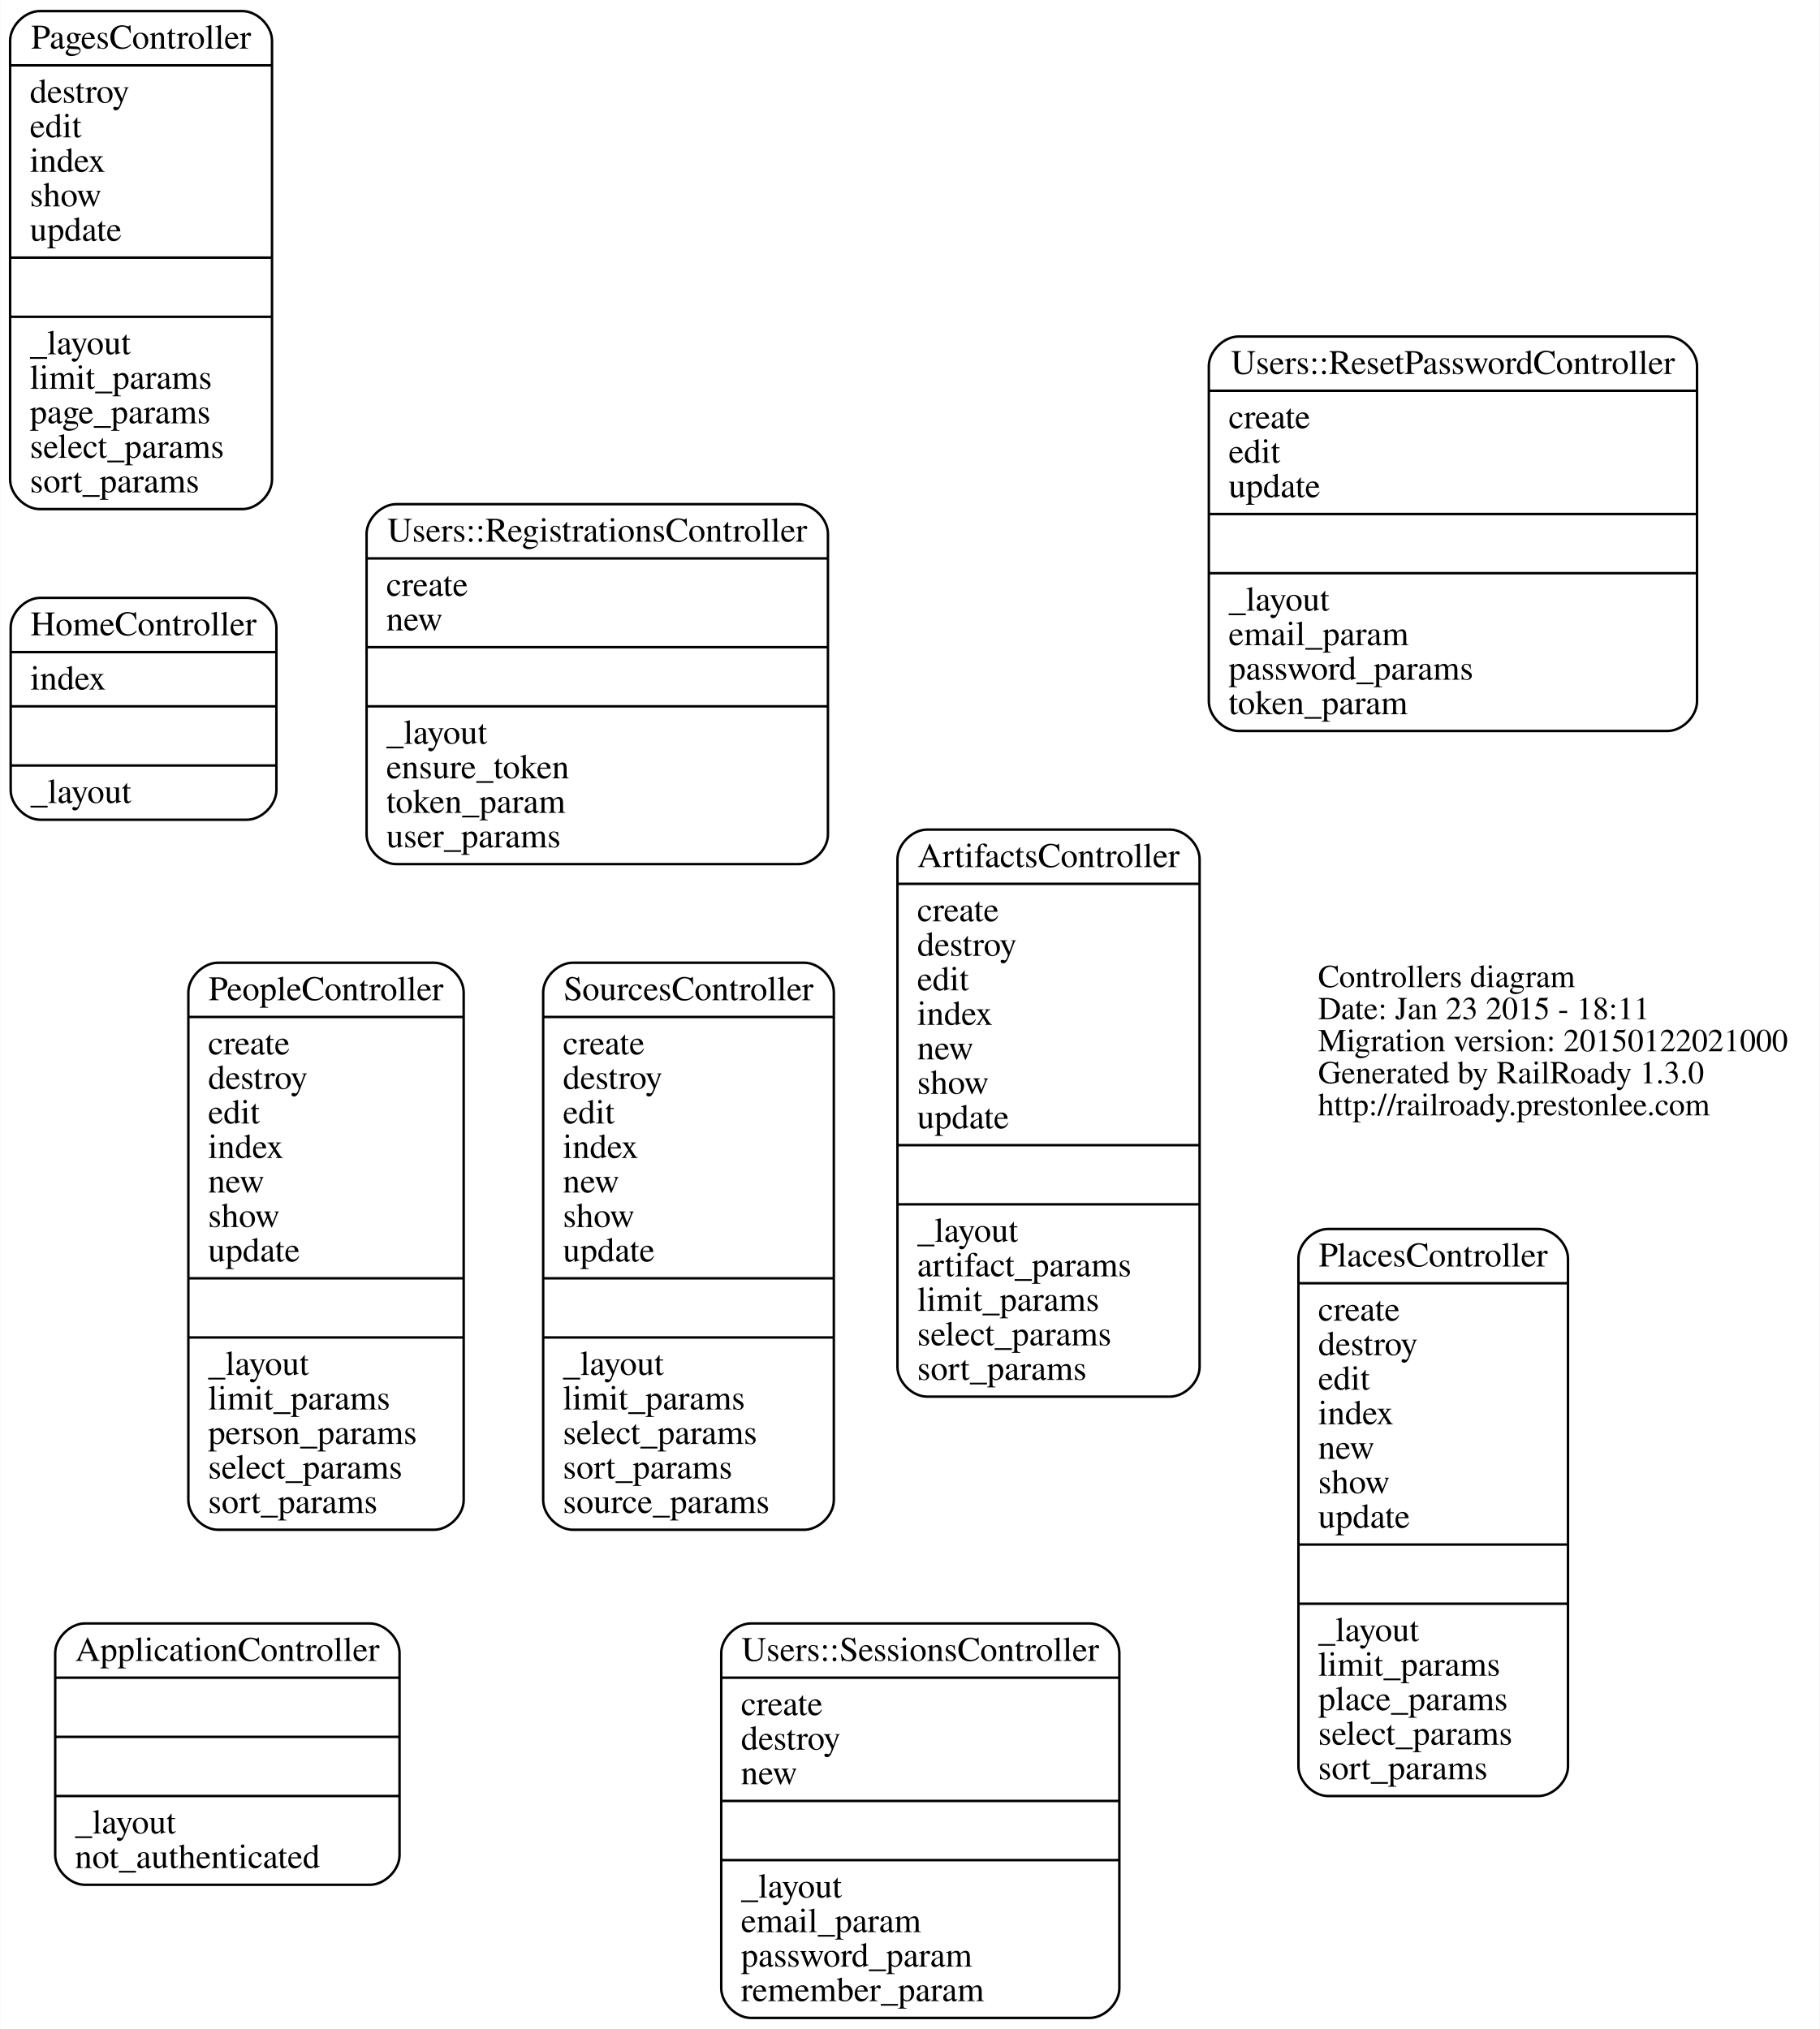
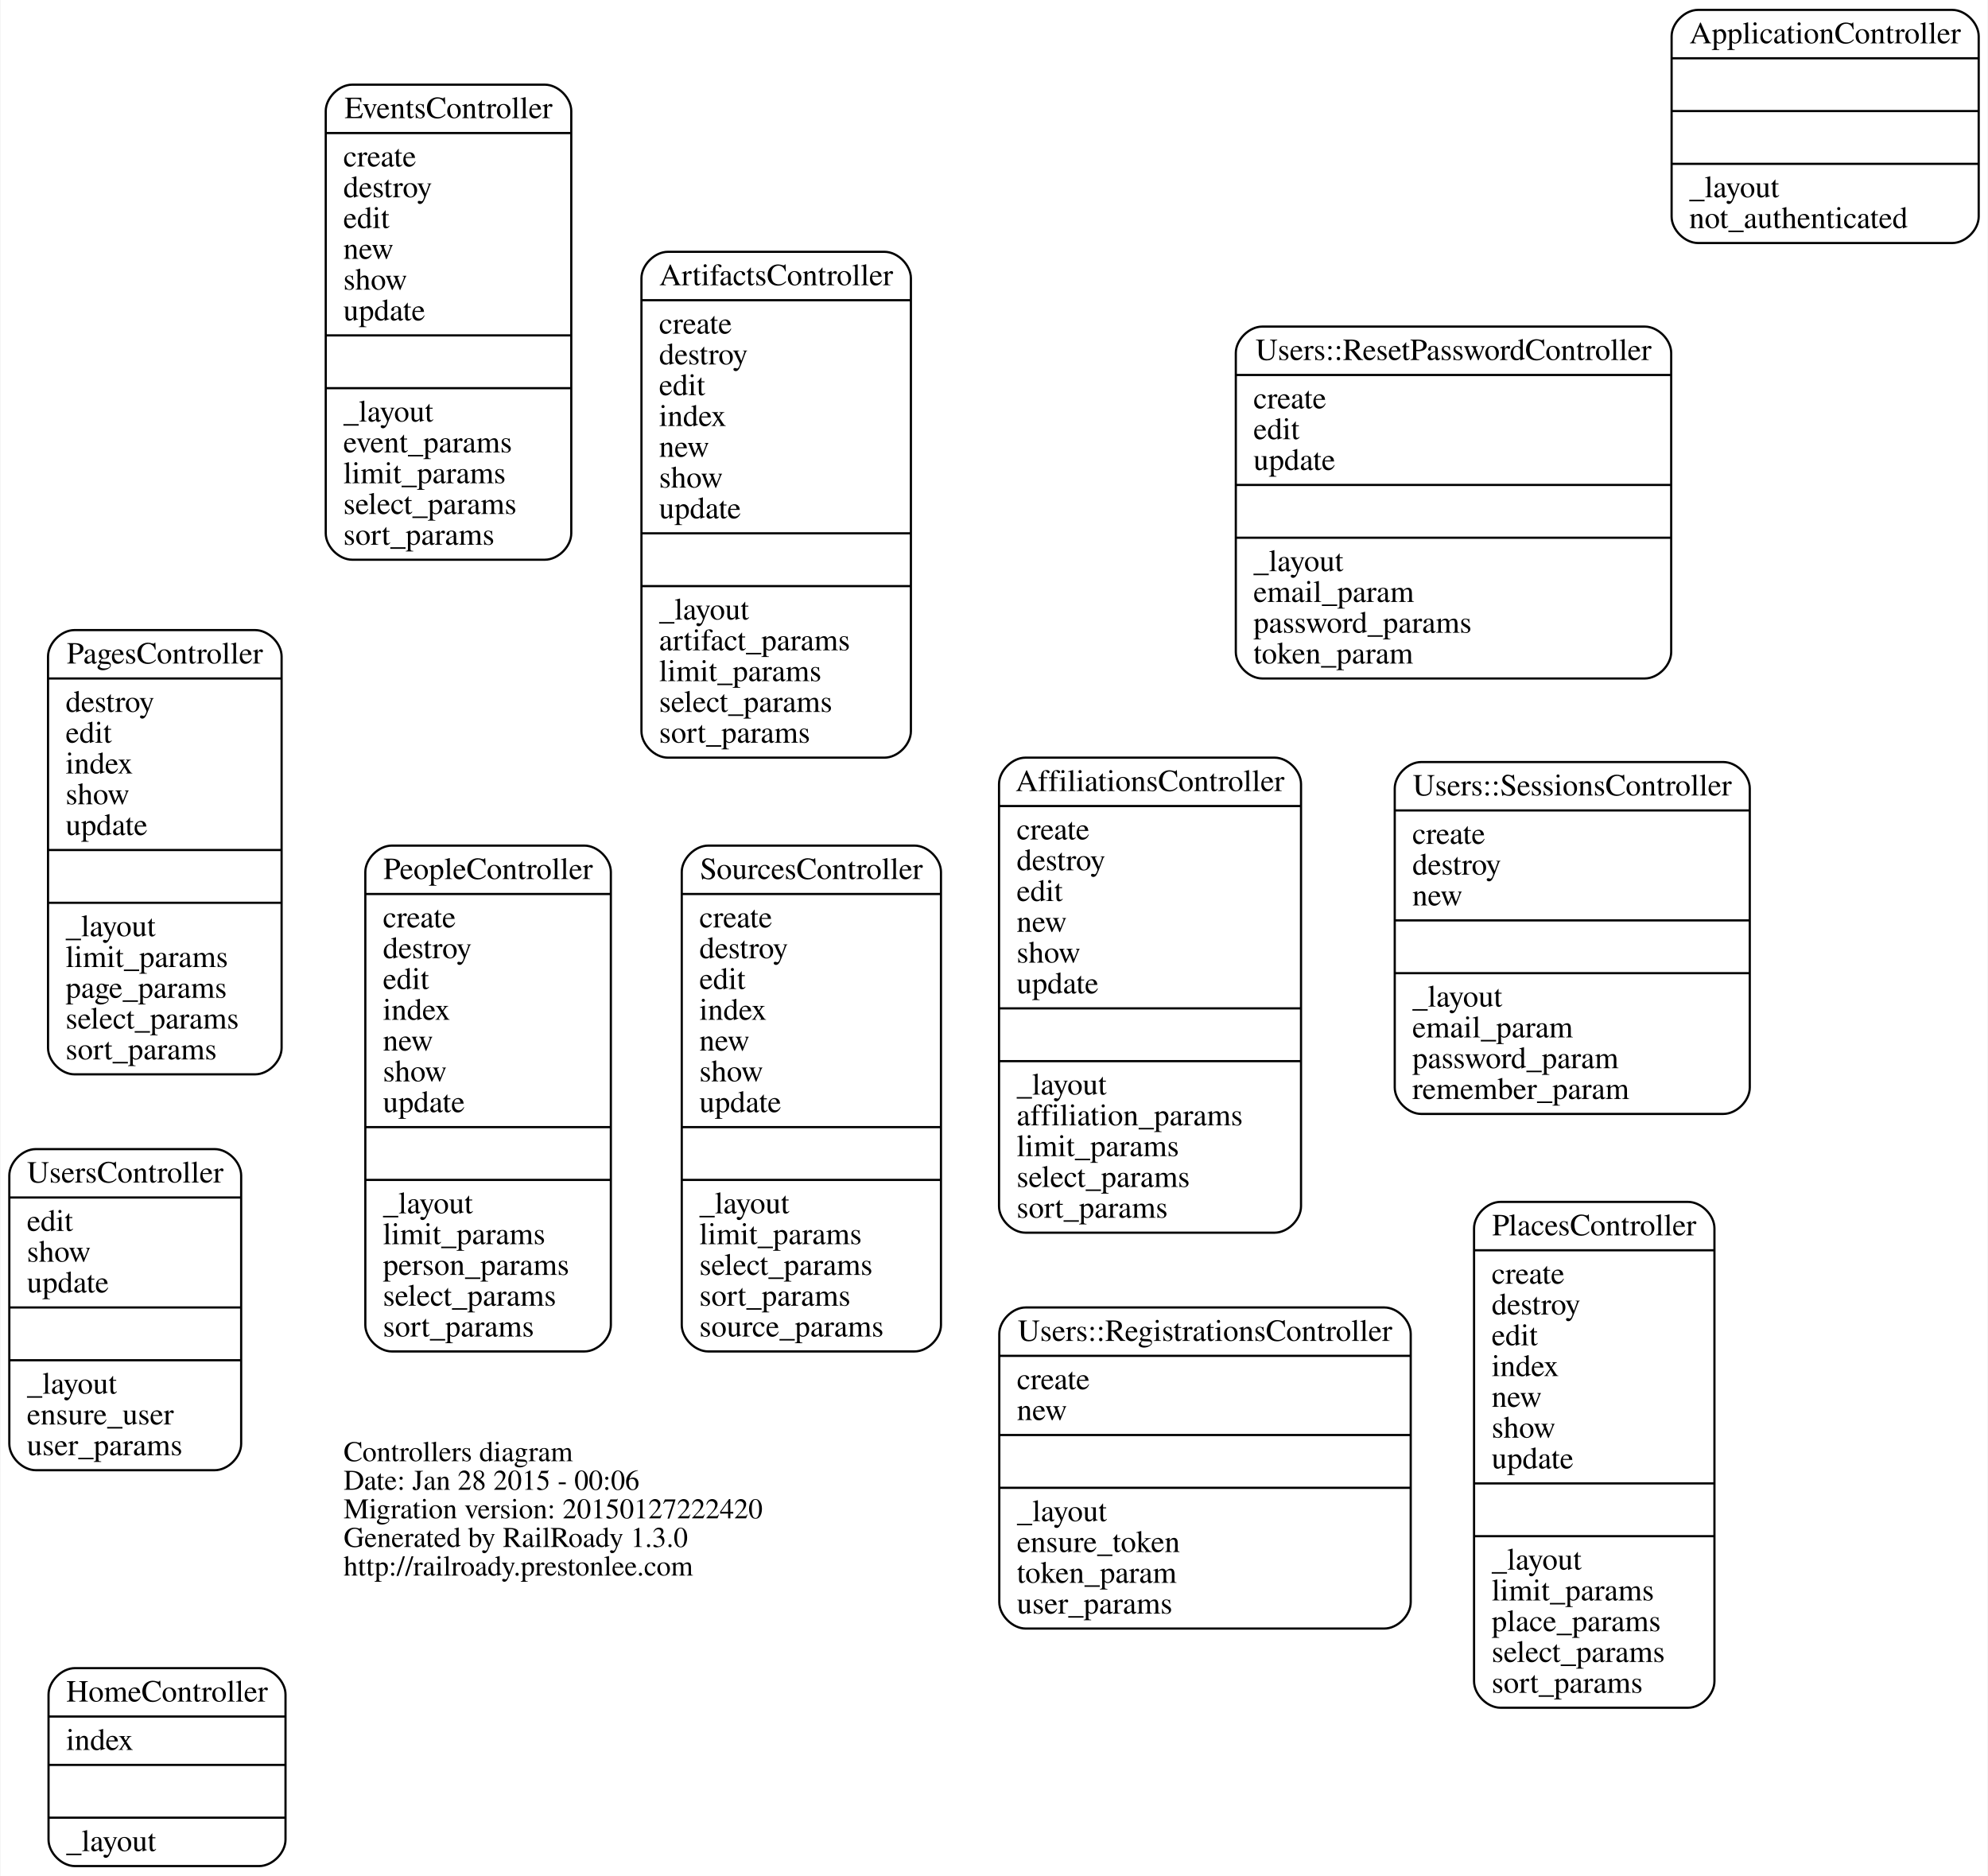
- <svg xmlns="http://www.w3.org/2000/svg" width="738pt" height="823pt" viewBox="0.00 0.00 737.79 823.00">
-   <g id="graph0" class="graph" transform="scale(1 1) rotate(0) translate(292.104 495.5)">
-     <polygon fill="white" stroke="none" points="-292.104,327.5 -292.104,-495.5 445.688,-495.5 445.688,327.5 -292.104,327.5" />
+ <svg xmlns="http://www.w3.org/2000/svg" width="904pt" height="853pt" viewBox="0.00 0.00 903.53 853.00">
+   <g id="graph0" class="graph" transform="scale(1 1) rotate(0) translate(381.714 489.5)">
+     <polygon fill="white" stroke="none" points="-381.714,363.5 -381.714,-489.5 521.821,-489.5 521.821,363.5 -381.714,363.5" />
    <g id="node1" class="node">
-       <text text-anchor="start" x="242.312" y="-95.1" font-family="Times,serif" font-size="13.00">Controllers diagram</text>
-       <text text-anchor="start" x="242.312" y="-82.1" font-family="Times,serif" font-size="13.00">Date: Jan 23 2015 - 18:11</text>
-       <text text-anchor="start" x="242.312" y="-69.1" font-family="Times,serif" font-size="13.00">Migration version: 20150122021000</text>
-       <text text-anchor="start" x="242.312" y="-56.1" font-family="Times,serif" font-size="13.00">Generated by RailRoady 1.3.0</text>
-       <text text-anchor="start" x="242.312" y="-43.1" font-family="Times,serif" font-size="13.00">http://railroady.prestonlee.com</text>
+       <text text-anchor="start" x="-225.688" y="174.9" font-family="Times,serif" font-size="13.00">Controllers diagram</text>
+       <text text-anchor="start" x="-225.688" y="187.9" font-family="Times,serif" font-size="13.00">Date: Jan 28 2015 - 00:06</text>
+       <text text-anchor="start" x="-225.688" y="200.9" font-family="Times,serif" font-size="13.00">Migration version: 20150127222420</text>
+       <text text-anchor="start" x="-225.688" y="213.9" font-family="Times,serif" font-size="13.00">Generated by RailRoady 1.3.0</text>
+       <text text-anchor="start" x="-225.688" y="226.9" font-family="Times,serif" font-size="13.00">http://railroady.prestonlee.com</text>
    </g>
    <g id="node2" class="node">
-       <path fill="none" stroke="black" d="M-257.821,269C-257.821,269 -142.179,269 -142.179,269 -136.179,269 -130.179,263 -130.179,257 -130.179,257 -130.179,175 -130.179,175 -130.179,169 -136.179,163 -142.179,163 -142.179,163 -257.821,163 -257.821,163 -263.821,163 -269.821,169 -269.821,175 -269.821,175 -269.821,257 -269.821,257 -269.821,263 -263.821,269 -257.821,269" />
-       <text text-anchor="middle" x="-200" y="178.2" font-family="Times,serif" font-size="14.00">ApplicationController</text>
-       <polyline fill="none" stroke="black" points="-269.821,185 -130.179,185 " />
-       <polyline fill="none" stroke="black" points="-269.821,209 -130.179,209 " />
-       <polyline fill="none" stroke="black" points="-269.821,233 -130.179,233 " />
-       <text text-anchor="start" x="-261.821" y="248.2" font-family="Times,serif" font-size="14.00">_layout</text>
-       <text text-anchor="start" x="-261.821" y="262.2" font-family="Times,serif" font-size="14.00">not_authenticated</text>
+       <path fill="none" stroke="black" d="M84.338,71C84.338,71 197.662,71 197.662,71 203.662,71 209.662,65 209.662,59 209.662,59 209.662,-133 209.662,-133 209.662,-139 203.662,-145 197.662,-145 197.662,-145 84.338,-145 84.338,-145 78.338,-145 72.338,-139 72.338,-133 72.338,-133 72.338,59 72.338,59 72.338,65 78.338,71 84.338,71" />
+       <text text-anchor="middle" x="141" y="-129.8" font-family="Times,serif" font-size="14.00">AffiliationsController</text>
+       <polyline fill="none" stroke="black" points="72.338,-123 209.662,-123 " />
+       <text text-anchor="start" x="80.338" y="-107.8" font-family="Times,serif" font-size="14.00">create</text>
+       <text text-anchor="start" x="80.338" y="-93.8" font-family="Times,serif" font-size="14.00">destroy</text>
+       <text text-anchor="start" x="80.338" y="-79.8" font-family="Times,serif" font-size="14.00">edit</text>
+       <text text-anchor="start" x="80.338" y="-65.8" font-family="Times,serif" font-size="14.00">new</text>
+       <text text-anchor="start" x="80.338" y="-51.8" font-family="Times,serif" font-size="14.00">show</text>
+       <text text-anchor="start" x="80.338" y="-37.8" font-family="Times,serif" font-size="14.00">update</text>
+       <polyline fill="none" stroke="black" points="72.338,-31 209.662,-31 " />
+       <polyline fill="none" stroke="black" points="72.338,-7 209.662,-7 " />
+       <text text-anchor="start" x="80.338" y="8.2" font-family="Times,serif" font-size="14.00">_layout</text>
+       <text text-anchor="start" x="80.338" y="22.2" font-family="Times,serif" font-size="14.00">affiliation_params</text>
+       <text text-anchor="start" x="80.338" y="36.2" font-family="Times,serif" font-size="14.00">limit_params</text>
+       <text text-anchor="start" x="80.338" y="50.2" font-family="Times,serif" font-size="14.00">select_params</text>
+       <text text-anchor="start" x="80.338" y="64.2" font-family="Times,serif" font-size="14.00">sort_params</text>
    </g>
    <g id="node3" class="node">
-       <path fill="none" stroke="black" d="M83.738,71C83.738,71 182.262,71 182.262,71 188.262,71 194.262,65 194.262,59 194.262,59 194.262,-147 194.262,-147 194.262,-153 188.262,-159 182.262,-159 182.262,-159 83.738,-159 83.738,-159 77.738,-159 71.738,-153 71.738,-147 71.738,-147 71.738,59 71.738,59 71.738,65 77.738,71 83.738,71" />
-       <text text-anchor="middle" x="133" y="-143.8" font-family="Times,serif" font-size="14.00">ArtifactsController</text>
-       <polyline fill="none" stroke="black" points="71.738,-137 194.262,-137 " />
-       <text text-anchor="start" x="79.738" y="-121.8" font-family="Times,serif" font-size="14.00">create</text>
-       <text text-anchor="start" x="79.738" y="-107.8" font-family="Times,serif" font-size="14.00">destroy</text>
-       <text text-anchor="start" x="79.738" y="-93.8" font-family="Times,serif" font-size="14.00">edit</text>
-       <text text-anchor="start" x="79.738" y="-79.8" font-family="Times,serif" font-size="14.00">index</text>
-       <text text-anchor="start" x="79.738" y="-65.8" font-family="Times,serif" font-size="14.00">new</text>
-       <text text-anchor="start" x="79.738" y="-51.8" font-family="Times,serif" font-size="14.00">show</text>
-       <text text-anchor="start" x="79.738" y="-37.8" font-family="Times,serif" font-size="14.00">update</text>
-       <polyline fill="none" stroke="black" points="71.738,-31 194.262,-31 " />
-       <polyline fill="none" stroke="black" points="71.738,-7 194.262,-7 " />
-       <text text-anchor="start" x="79.738" y="8.2" font-family="Times,serif" font-size="14.00">_layout</text>
-       <text text-anchor="start" x="79.738" y="22.2" font-family="Times,serif" font-size="14.00">artifact_params</text>
-       <text text-anchor="start" x="79.738" y="36.2" font-family="Times,serif" font-size="14.00">limit_params</text>
-       <text text-anchor="start" x="79.738" y="50.2" font-family="Times,serif" font-size="14.00">select_params</text>
-       <text text-anchor="start" x="79.738" y="64.2" font-family="Times,serif" font-size="14.00">sort_params</text>
+       <path fill="none" stroke="black" d="M390.179,-379C390.179,-379 505.821,-379 505.821,-379 511.821,-379 517.821,-385 517.821,-391 517.821,-391 517.821,-473 517.821,-473 517.821,-479 511.821,-485 505.821,-485 505.821,-485 390.179,-485 390.179,-485 384.179,-485 378.179,-479 378.179,-473 378.179,-473 378.179,-391 378.179,-391 378.179,-385 384.179,-379 390.179,-379" />
+       <text text-anchor="middle" x="448" y="-469.8" font-family="Times,serif" font-size="14.00">ApplicationController</text>
+       <polyline fill="none" stroke="black" points="378.179,-463 517.821,-463 " />
+       <polyline fill="none" stroke="black" points="378.179,-439 517.821,-439 " />
+       <polyline fill="none" stroke="black" points="378.179,-415 517.821,-415 " />
+       <text text-anchor="start" x="386.179" y="-399.8" font-family="Times,serif" font-size="14.00">_layout</text>
+       <text text-anchor="start" x="386.179" y="-385.8" font-family="Times,serif" font-size="14.00">not_authenticated</text>
    </g>
    <g id="node4" class="node">
-       <path fill="none" stroke="black" d="M-275.879,-163C-275.879,-163 -192.121,-163 -192.121,-163 -186.121,-163 -180.121,-169 -180.121,-175 -180.121,-175 -180.121,-241 -180.121,-241 -180.121,-247 -186.121,-253 -192.121,-253 -192.121,-253 -275.879,-253 -275.879,-253 -281.879,-253 -287.879,-247 -287.879,-241 -287.879,-241 -287.879,-175 -287.879,-175 -287.879,-169 -281.879,-163 -275.879,-163" />
-       <text text-anchor="middle" x="-234" y="-237.8" font-family="Times,serif" font-size="14.00">HomeController</text>
-       <polyline fill="none" stroke="black" points="-287.879,-231 -180.121,-231 " />
-       <text text-anchor="start" x="-279.879" y="-215.8" font-family="Times,serif" font-size="14.00">index</text>
-       <polyline fill="none" stroke="black" points="-287.879,-209 -180.121,-209 " />
-       <polyline fill="none" stroke="black" points="-287.879,-185 -180.121,-185 " />
-       <text text-anchor="start" x="-279.879" y="-169.8" font-family="Times,serif" font-size="14.00">_layout</text>
+       <path fill="none" stroke="black" d="M-78.262,-145C-78.262,-145 20.262,-145 20.262,-145 26.262,-145 32.262,-151 32.262,-157 32.262,-157 32.262,-363 32.262,-363 32.262,-369 26.262,-375 20.262,-375 20.262,-375 -78.262,-375 -78.262,-375 -84.262,-375 -90.262,-369 -90.262,-363 -90.262,-363 -90.262,-157 -90.262,-157 -90.262,-151 -84.262,-145 -78.262,-145" />
+       <text text-anchor="middle" x="-29" y="-359.8" font-family="Times,serif" font-size="14.00">ArtifactsController</text>
+       <polyline fill="none" stroke="black" points="-90.262,-353 32.262,-353 " />
+       <text text-anchor="start" x="-82.262" y="-337.8" font-family="Times,serif" font-size="14.00">create</text>
+       <text text-anchor="start" x="-82.262" y="-323.8" font-family="Times,serif" font-size="14.00">destroy</text>
+       <text text-anchor="start" x="-82.262" y="-309.8" font-family="Times,serif" font-size="14.00">edit</text>
+       <text text-anchor="start" x="-82.262" y="-295.8" font-family="Times,serif" font-size="14.00">index</text>
+       <text text-anchor="start" x="-82.262" y="-281.8" font-family="Times,serif" font-size="14.00">new</text>
+       <text text-anchor="start" x="-82.262" y="-267.8" font-family="Times,serif" font-size="14.00">show</text>
+       <text text-anchor="start" x="-82.262" y="-253.8" font-family="Times,serif" font-size="14.00">update</text>
+       <polyline fill="none" stroke="black" points="-90.262,-247 32.262,-247 " />
+       <polyline fill="none" stroke="black" points="-90.262,-223 32.262,-223 " />
+       <text text-anchor="start" x="-82.262" y="-207.8" font-family="Times,serif" font-size="14.00">_layout</text>
+       <text text-anchor="start" x="-82.262" y="-193.8" font-family="Times,serif" font-size="14.00">artifact_params</text>
+       <text text-anchor="start" x="-82.262" y="-179.8" font-family="Times,serif" font-size="14.00">limit_params</text>
+       <text text-anchor="start" x="-82.262" y="-165.8" font-family="Times,serif" font-size="14.00">select_params</text>
+       <text text-anchor="start" x="-82.262" y="-151.8" font-family="Times,serif" font-size="14.00">sort_params</text>
    </g>
    <g id="node5" class="node">
-       <path fill="none" stroke="black" d="M-276.104,-289C-276.104,-289 -193.896,-289 -193.896,-289 -187.896,-289 -181.896,-295 -181.896,-301 -181.896,-301 -181.896,-479 -181.896,-479 -181.896,-485 -187.896,-491 -193.896,-491 -193.896,-491 -276.104,-491 -276.104,-491 -282.104,-491 -288.104,-485 -288.104,-479 -288.104,-479 -288.104,-301 -288.104,-301 -288.104,-295 -282.104,-289 -276.104,-289" />
-       <text text-anchor="middle" x="-235" y="-475.8" font-family="Times,serif" font-size="14.00">PagesController</text>
-       <polyline fill="none" stroke="black" points="-288.104,-469 -181.896,-469 " />
-       <text text-anchor="start" x="-280.104" y="-453.8" font-family="Times,serif" font-size="14.00">destroy</text>
-       <text text-anchor="start" x="-280.104" y="-439.8" font-family="Times,serif" font-size="14.00">edit</text>
-       <text text-anchor="start" x="-280.104" y="-425.8" font-family="Times,serif" font-size="14.00">index</text>
-       <text text-anchor="start" x="-280.104" y="-411.8" font-family="Times,serif" font-size="14.00">show</text>
-       <text text-anchor="start" x="-280.104" y="-397.8" font-family="Times,serif" font-size="14.00">update</text>
-       <polyline fill="none" stroke="black" points="-288.104,-391 -181.896,-391 " />
-       <polyline fill="none" stroke="black" points="-288.104,-367 -181.896,-367 " />
-       <text text-anchor="start" x="-280.104" y="-351.8" font-family="Times,serif" font-size="14.00">_layout</text>
-       <text text-anchor="start" x="-280.104" y="-337.8" font-family="Times,serif" font-size="14.00">limit_params</text>
-       <text text-anchor="start" x="-280.104" y="-323.8" font-family="Times,serif" font-size="14.00">page_params</text>
-       <text text-anchor="start" x="-280.104" y="-309.8" font-family="Times,serif" font-size="14.00">select_params</text>
-       <text text-anchor="start" x="-280.104" y="-295.8" font-family="Times,serif" font-size="14.00">sort_params</text>
+       <path fill="none" stroke="black" d="M-221.824,-235C-221.824,-235 -134.176,-235 -134.176,-235 -128.176,-235 -122.176,-241 -122.176,-247 -122.176,-247 -122.176,-439 -122.176,-439 -122.176,-445 -128.176,-451 -134.176,-451 -134.176,-451 -221.824,-451 -221.824,-451 -227.824,-451 -233.824,-445 -233.824,-439 -233.824,-439 -233.824,-247 -233.824,-247 -233.824,-241 -227.824,-235 -221.824,-235" />
+       <text text-anchor="middle" x="-178" y="-435.8" font-family="Times,serif" font-size="14.00">EventsController</text>
+       <polyline fill="none" stroke="black" points="-233.824,-429 -122.176,-429 " />
+       <text text-anchor="start" x="-225.824" y="-413.8" font-family="Times,serif" font-size="14.00">create</text>
+       <text text-anchor="start" x="-225.824" y="-399.8" font-family="Times,serif" font-size="14.00">destroy</text>
+       <text text-anchor="start" x="-225.824" y="-385.8" font-family="Times,serif" font-size="14.00">edit</text>
+       <text text-anchor="start" x="-225.824" y="-371.8" font-family="Times,serif" font-size="14.00">new</text>
+       <text text-anchor="start" x="-225.824" y="-357.8" font-family="Times,serif" font-size="14.00">show</text>
+       <text text-anchor="start" x="-225.824" y="-343.8" font-family="Times,serif" font-size="14.00">update</text>
+       <polyline fill="none" stroke="black" points="-233.824,-337 -122.176,-337 " />
+       <polyline fill="none" stroke="black" points="-233.824,-313 -122.176,-313 " />
+       <text text-anchor="start" x="-225.824" y="-297.8" font-family="Times,serif" font-size="14.00">_layout</text>
+       <text text-anchor="start" x="-225.824" y="-283.8" font-family="Times,serif" font-size="14.00">event_params</text>
+       <text text-anchor="start" x="-225.824" y="-269.8" font-family="Times,serif" font-size="14.00">limit_params</text>
+       <text text-anchor="start" x="-225.824" y="-255.8" font-family="Times,serif" font-size="14.00">select_params</text>
+       <text text-anchor="start" x="-225.824" y="-241.8" font-family="Times,serif" font-size="14.00">sort_params</text>
    </g>
    <g id="node6" class="node">
+       <path fill="none" stroke="black" d="M-347.879,359C-347.879,359 -264.121,359 -264.121,359 -258.121,359 -252.121,353 -252.121,347 -252.121,347 -252.121,281 -252.121,281 -252.121,275 -258.121,269 -264.121,269 -264.121,269 -347.879,269 -347.879,269 -353.879,269 -359.879,275 -359.879,281 -359.879,281 -359.879,347 -359.879,347 -359.879,353 -353.879,359 -347.879,359" />
+       <text text-anchor="middle" x="-306" y="284.2" font-family="Times,serif" font-size="14.00">HomeController</text>
+       <polyline fill="none" stroke="black" points="-359.879,291 -252.121,291 " />
+       <text text-anchor="start" x="-351.879" y="306.2" font-family="Times,serif" font-size="14.00">index</text>
+       <polyline fill="none" stroke="black" points="-359.879,313 -252.121,313 " />
+       <polyline fill="none" stroke="black" points="-359.879,337 -252.121,337 " />
+       <text text-anchor="start" x="-351.879" y="352.2" font-family="Times,serif" font-size="14.00">_layout</text>
+     </g>
+     <g id="node7" class="node">
+       <path fill="none" stroke="black" d="M-348.104,-1C-348.104,-1 -265.896,-1 -265.896,-1 -259.896,-1 -253.896,-7 -253.896,-13 -253.896,-13 -253.896,-191 -253.896,-191 -253.896,-197 -259.896,-203 -265.896,-203 -265.896,-203 -348.104,-203 -348.104,-203 -354.104,-203 -360.104,-197 -360.104,-191 -360.104,-191 -360.104,-13 -360.104,-13 -360.104,-7 -354.104,-1 -348.104,-1" />
+       <text text-anchor="middle" x="-307" y="-187.8" font-family="Times,serif" font-size="14.00">PagesController</text>
+       <polyline fill="none" stroke="black" points="-360.104,-181 -253.896,-181 " />
+       <text text-anchor="start" x="-352.104" y="-165.8" font-family="Times,serif" font-size="14.00">destroy</text>
+       <text text-anchor="start" x="-352.104" y="-151.8" font-family="Times,serif" font-size="14.00">edit</text>
+       <text text-anchor="start" x="-352.104" y="-137.8" font-family="Times,serif" font-size="14.00">index</text>
+       <text text-anchor="start" x="-352.104" y="-123.8" font-family="Times,serif" font-size="14.00">show</text>
+       <text text-anchor="start" x="-352.104" y="-109.8" font-family="Times,serif" font-size="14.00">update</text>
+       <polyline fill="none" stroke="black" points="-360.104,-103 -253.896,-103 " />
+       <polyline fill="none" stroke="black" points="-360.104,-79 -253.896,-79 " />
+       <text text-anchor="start" x="-352.104" y="-63.8" font-family="Times,serif" font-size="14.00">_layout</text>
+       <text text-anchor="start" x="-352.104" y="-49.8" font-family="Times,serif" font-size="14.00">limit_params</text>
+       <text text-anchor="start" x="-352.104" y="-35.8" font-family="Times,serif" font-size="14.00">page_params</text>
+       <text text-anchor="start" x="-352.104" y="-21.8" font-family="Times,serif" font-size="14.00">select_params</text>
+       <text text-anchor="start" x="-352.104" y="-7.8" font-family="Times,serif" font-size="14.00">sort_params</text>
+     </g>
+     <g id="node8" class="node">
      <path fill="none" stroke="black" d="M-203.824,125C-203.824,125 -116.176,125 -116.176,125 -110.176,125 -104.176,119 -104.176,113 -104.176,113 -104.176,-93 -104.176,-93 -104.176,-99 -110.176,-105 -116.176,-105 -116.176,-105 -203.824,-105 -203.824,-105 -209.824,-105 -215.824,-99 -215.824,-93 -215.824,-93 -215.824,113 -215.824,113 -215.824,119 -209.824,125 -203.824,125" />
      <text text-anchor="middle" x="-160" y="-89.8" font-family="Times,serif" font-size="14.00">PeopleController</text>
      <polyline fill="none" stroke="black" points="-215.824,-83 -104.176,-83 " />
      <text text-anchor="start" x="-207.824" y="-67.8" font-family="Times,serif" font-size="14.00">create</text>
      <text text-anchor="start" x="-207.824" y="-53.8" font-family="Times,serif" font-size="14.00">destroy</text>
      <text text-anchor="start" x="-207.824" y="-39.8" font-family="Times,serif" font-size="14.00">edit</text>
      <text text-anchor="start" x="-207.824" y="-25.8" font-family="Times,serif" font-size="14.00">index</text>
      <text text-anchor="start" x="-207.824" y="-11.8" font-family="Times,serif" font-size="14.00">new</text>
      <text text-anchor="start" x="-207.824" y="2.2" font-family="Times,serif" font-size="14.00">show</text>
      <text text-anchor="start" x="-207.824" y="16.2" font-family="Times,serif" font-size="14.00">update</text>
      <polyline fill="none" stroke="black" points="-215.824,23 -104.176,23 " />
      <polyline fill="none" stroke="black" points="-215.824,47 -104.176,47 " />
      <text text-anchor="start" x="-207.824" y="62.2" font-family="Times,serif" font-size="14.00">_layout</text>
      <text text-anchor="start" x="-207.824" y="76.2" font-family="Times,serif" font-size="14.00">limit_params</text>
      <text text-anchor="start" x="-207.824" y="90.2" font-family="Times,serif" font-size="14.00">person_params</text>
      <text text-anchor="start" x="-207.824" y="104.2" font-family="Times,serif" font-size="14.00">select_params</text>
      <text text-anchor="start" x="-207.824" y="118.2" font-family="Times,serif" font-size="14.00">sort_params</text>
    </g>
-     <g id="node7" class="node">
-       <path fill="none" stroke="black" d="M246.345,233C246.345,233 331.655,233 331.655,233 337.655,233 343.655,227 343.655,221 343.655,221 343.655,15 343.655,15 343.655,9 337.655,3 331.655,3 331.655,3 246.345,3 246.345,3 240.345,3 234.345,9 234.345,15 234.345,15 234.345,221 234.345,221 234.345,227 240.345,233 246.345,233" />
-       <text text-anchor="middle" x="289" y="18.2" font-family="Times,serif" font-size="14.00">PlacesController</text>
-       <polyline fill="none" stroke="black" points="234.345,25 343.655,25 " />
-       <text text-anchor="start" x="242.345" y="40.2" font-family="Times,serif" font-size="14.00">create</text>
-       <text text-anchor="start" x="242.345" y="54.2" font-family="Times,serif" font-size="14.00">destroy</text>
-       <text text-anchor="start" x="242.345" y="68.2" font-family="Times,serif" font-size="14.00">edit</text>
-       <text text-anchor="start" x="242.345" y="82.2" font-family="Times,serif" font-size="14.00">index</text>
-       <text text-anchor="start" x="242.345" y="96.2" font-family="Times,serif" font-size="14.00">new</text>
-       <text text-anchor="start" x="242.345" y="110.2" font-family="Times,serif" font-size="14.00">show</text>
-       <text text-anchor="start" x="242.345" y="124.2" font-family="Times,serif" font-size="14.00">update</text>
-       <polyline fill="none" stroke="black" points="234.345,131 343.655,131 " />
-       <polyline fill="none" stroke="black" points="234.345,155 343.655,155 " />
-       <text text-anchor="start" x="242.345" y="170.2" font-family="Times,serif" font-size="14.00">_layout</text>
-       <text text-anchor="start" x="242.345" y="184.2" font-family="Times,serif" font-size="14.00">limit_params</text>
-       <text text-anchor="start" x="242.345" y="198.2" font-family="Times,serif" font-size="14.00">place_params</text>
-       <text text-anchor="start" x="242.345" y="212.2" font-family="Times,serif" font-size="14.00">select_params</text>
-       <text text-anchor="start" x="242.345" y="226.2" font-family="Times,serif" font-size="14.00">sort_params</text>
-     </g>
-     <g id="node8" class="node">
+     <g id="node9" class="node">
+       <path fill="none" stroke="black" d="M300.345,287C300.345,287 385.655,287 385.655,287 391.655,287 397.655,281 397.655,275 397.655,275 397.655,69 397.655,69 397.655,63 391.655,57 385.655,57 385.655,57 300.345,57 300.345,57 294.345,57 288.345,63 288.345,69 288.345,69 288.345,275 288.345,275 288.345,281 294.345,287 300.345,287" />
+       <text text-anchor="middle" x="343" y="72.2" font-family="Times,serif" font-size="14.00">PlacesController</text>
+       <polyline fill="none" stroke="black" points="288.345,79 397.655,79 " />
+       <text text-anchor="start" x="296.345" y="94.2" font-family="Times,serif" font-size="14.00">create</text>
+       <text text-anchor="start" x="296.345" y="108.2" font-family="Times,serif" font-size="14.00">destroy</text>
+       <text text-anchor="start" x="296.345" y="122.2" font-family="Times,serif" font-size="14.00">edit</text>
+       <text text-anchor="start" x="296.345" y="136.2" font-family="Times,serif" font-size="14.00">index</text>
+       <text text-anchor="start" x="296.345" y="150.2" font-family="Times,serif" font-size="14.00">new</text>
+       <text text-anchor="start" x="296.345" y="164.2" font-family="Times,serif" font-size="14.00">show</text>
+       <text text-anchor="start" x="296.345" y="178.2" font-family="Times,serif" font-size="14.00">update</text>
+       <polyline fill="none" stroke="black" points="288.345,185 397.655,185 " />
+       <polyline fill="none" stroke="black" points="288.345,209 397.655,209 " />
+       <text text-anchor="start" x="296.345" y="224.2" font-family="Times,serif" font-size="14.00">_layout</text>
+       <text text-anchor="start" x="296.345" y="238.2" font-family="Times,serif" font-size="14.00">limit_params</text>
+       <text text-anchor="start" x="296.345" y="252.2" font-family="Times,serif" font-size="14.00">place_params</text>
+       <text text-anchor="start" x="296.345" y="266.2" font-family="Times,serif" font-size="14.00">select_params</text>
+       <text text-anchor="start" x="296.345" y="280.2" font-family="Times,serif" font-size="14.00">sort_params</text>
+     </g>
+     <g id="node10" class="node">
      <path fill="none" stroke="black" d="M-59.935,125C-59.935,125 33.935,125 33.935,125 39.935,125 45.935,119 45.935,113 45.935,113 45.935,-93 45.935,-93 45.935,-99 39.935,-105 33.935,-105 33.935,-105 -59.935,-105 -59.935,-105 -65.935,-105 -71.935,-99 -71.935,-93 -71.935,-93 -71.935,113 -71.935,113 -71.935,119 -65.935,125 -59.935,125" />
      <text text-anchor="middle" x="-13" y="-89.8" font-family="Times,serif" font-size="14.00">SourcesController</text>
      <polyline fill="none" stroke="black" points="-71.935,-83 45.935,-83 " />
      <text text-anchor="start" x="-63.935" y="-67.8" font-family="Times,serif" font-size="14.00">create</text>
      <text text-anchor="start" x="-63.935" y="-53.8" font-family="Times,serif" font-size="14.00">destroy</text>
      <text text-anchor="start" x="-63.935" y="-39.8" font-family="Times,serif" font-size="14.00">edit</text>
      <text text-anchor="start" x="-63.935" y="-25.8" font-family="Times,serif" font-size="14.00">index</text>
      <text text-anchor="start" x="-63.935" y="-11.8" font-family="Times,serif" font-size="14.00">new</text>
      <text text-anchor="start" x="-63.935" y="2.2" font-family="Times,serif" font-size="14.00">show</text>
      <text text-anchor="start" x="-63.935" y="16.2" font-family="Times,serif" font-size="14.00">update</text>
      <polyline fill="none" stroke="black" points="-71.935,23 45.935,23 " />
      <polyline fill="none" stroke="black" points="-71.935,47 45.935,47 " />
      <text text-anchor="start" x="-63.935" y="62.2" font-family="Times,serif" font-size="14.00">_layout</text>
      <text text-anchor="start" x="-63.935" y="76.2" font-family="Times,serif" font-size="14.00">limit_params</text>
      <text text-anchor="start" x="-63.935" y="90.2" font-family="Times,serif" font-size="14.00">select_params</text>
      <text text-anchor="start" x="-63.935" y="104.2" font-family="Times,serif" font-size="14.00">sort_params</text>
      <text text-anchor="start" x="-63.935" y="118.2" font-family="Times,serif" font-size="14.00">source_params</text>
    </g>
-     <g id="node9" class="node">
-       <path fill="none" stroke="black" d="M-131.545,-145C-131.545,-145 31.545,-145 31.545,-145 37.545,-145 43.545,-151 43.545,-157 43.545,-157 43.545,-279 43.545,-279 43.545,-285 37.545,-291 31.545,-291 31.545,-291 -131.545,-291 -131.545,-291 -137.545,-291 -143.545,-285 -143.545,-279 -143.545,-279 -143.545,-157 -143.545,-157 -143.545,-151 -137.545,-145 -131.545,-145" />
-       <text text-anchor="middle" x="-50" y="-275.8" font-family="Times,serif" font-size="14.00">Users::RegistrationsController</text>
-       <polyline fill="none" stroke="black" points="-143.545,-269 43.545,-269 " />
-       <text text-anchor="start" x="-135.545" y="-253.8" font-family="Times,serif" font-size="14.00">create</text>
-       <text text-anchor="start" x="-135.545" y="-239.8" font-family="Times,serif" font-size="14.00">new</text>
-       <polyline fill="none" stroke="black" points="-143.545,-233 43.545,-233 " />
-       <polyline fill="none" stroke="black" points="-143.545,-209 43.545,-209 " />
-       <text text-anchor="start" x="-135.545" y="-193.8" font-family="Times,serif" font-size="14.00">_layout</text>
-       <text text-anchor="start" x="-135.545" y="-179.8" font-family="Times,serif" font-size="14.00">ensure_token</text>
-       <text text-anchor="start" x="-135.545" y="-165.8" font-family="Times,serif" font-size="14.00">token_param</text>
-       <text text-anchor="start" x="-135.545" y="-151.8" font-family="Times,serif" font-size="14.00">user_params</text>
-     </g>
-     <g id="node10" class="node">
-       <path fill="none" stroke="black" d="M210.01,-199C210.01,-199 383.99,-199 383.99,-199 389.99,-199 395.99,-205 395.99,-211 395.99,-211 395.99,-347 395.99,-347 395.99,-353 389.99,-359 383.99,-359 383.99,-359 210.01,-359 210.01,-359 204.01,-359 198.01,-353 198.01,-347 198.01,-347 198.01,-211 198.01,-211 198.01,-205 204.01,-199 210.01,-199" />
-       <text text-anchor="middle" x="297" y="-343.8" font-family="Times,serif" font-size="14.00">Users::ResetPasswordController</text>
-       <polyline fill="none" stroke="black" points="198.01,-337 395.99,-337 " />
-       <text text-anchor="start" x="206.01" y="-321.8" font-family="Times,serif" font-size="14.00">create</text>
-       <text text-anchor="start" x="206.01" y="-307.8" font-family="Times,serif" font-size="14.00">edit</text>
-       <text text-anchor="start" x="206.01" y="-293.8" font-family="Times,serif" font-size="14.00">update</text>
-       <polyline fill="none" stroke="black" points="198.01,-287 395.99,-287 " />
-       <polyline fill="none" stroke="black" points="198.01,-263 395.99,-263 " />
-       <text text-anchor="start" x="206.01" y="-247.8" font-family="Times,serif" font-size="14.00">_layout</text>
-       <text text-anchor="start" x="206.01" y="-233.8" font-family="Times,serif" font-size="14.00">email_param</text>
-       <text text-anchor="start" x="206.01" y="-219.8" font-family="Times,serif" font-size="14.00">password_params</text>
-       <text text-anchor="start" x="206.01" y="-205.8" font-family="Times,serif" font-size="14.00">token_param</text>
-     </g>
    <g id="node11" class="node">
-       <path fill="none" stroke="black" d="M12.279,323C12.279,323 149.721,323 149.721,323 155.721,323 161.721,317 161.721,311 161.721,311 161.721,175 161.721,175 161.721,169 155.721,163 149.721,163 149.721,163 12.279,163 12.279,163 6.279,163 0.279,169 0.279,175 0.279,175 0.279,311 0.279,311 0.279,317 6.279,323 12.279,323" />
-       <text text-anchor="middle" x="81" y="178.2" font-family="Times,serif" font-size="14.00">Users::SessionsController</text>
-       <polyline fill="none" stroke="black" points="0.279,185 161.721,185 " />
-       <text text-anchor="start" x="8.279" y="200.2" font-family="Times,serif" font-size="14.00">create</text>
-       <text text-anchor="start" x="8.279" y="214.2" font-family="Times,serif" font-size="14.00">destroy</text>
-       <text text-anchor="start" x="8.279" y="228.2" font-family="Times,serif" font-size="14.00">new</text>
-       <polyline fill="none" stroke="black" points="0.279,235 161.721,235 " />
-       <polyline fill="none" stroke="black" points="0.279,259 161.721,259 " />
-       <text text-anchor="start" x="8.279" y="274.2" font-family="Times,serif" font-size="14.00">_layout</text>
-       <text text-anchor="start" x="8.279" y="288.2" font-family="Times,serif" font-size="14.00">email_param</text>
-       <text text-anchor="start" x="8.279" y="302.2" font-family="Times,serif" font-size="14.00">password_param</text>
-       <text text-anchor="start" x="8.279" y="316.2" font-family="Times,serif" font-size="14.00">remember_param</text>
+       <path fill="none" stroke="black" d="M84.455,251C84.455,251 247.545,251 247.545,251 253.545,251 259.545,245 259.545,239 259.545,239 259.545,117 259.545,117 259.545,111 253.545,105 247.545,105 247.545,105 84.455,105 84.455,105 78.455,105 72.455,111 72.455,117 72.455,117 72.455,239 72.455,239 72.455,245 78.455,251 84.455,251" />
+       <text text-anchor="middle" x="166" y="120.2" font-family="Times,serif" font-size="14.00">Users::RegistrationsController</text>
+       <polyline fill="none" stroke="black" points="72.455,127 259.545,127 " />
+       <text text-anchor="start" x="80.455" y="142.2" font-family="Times,serif" font-size="14.00">create</text>
+       <text text-anchor="start" x="80.455" y="156.2" font-family="Times,serif" font-size="14.00">new</text>
+       <polyline fill="none" stroke="black" points="72.455,163 259.545,163 " />
+       <polyline fill="none" stroke="black" points="72.455,187 259.545,187 " />
+       <text text-anchor="start" x="80.455" y="202.2" font-family="Times,serif" font-size="14.00">_layout</text>
+       <text text-anchor="start" x="80.455" y="216.2" font-family="Times,serif" font-size="14.00">ensure_token</text>
+       <text text-anchor="start" x="80.455" y="230.2" font-family="Times,serif" font-size="14.00">token_param</text>
+       <text text-anchor="start" x="80.455" y="244.2" font-family="Times,serif" font-size="14.00">user_params</text>
+     </g>
+     <g id="node12" class="node">
+       <path fill="none" stroke="black" d="M192.01,-181C192.01,-181 365.99,-181 365.99,-181 371.99,-181 377.99,-187 377.99,-193 377.99,-193 377.99,-329 377.99,-329 377.99,-335 371.99,-341 365.99,-341 365.99,-341 192.01,-341 192.01,-341 186.01,-341 180.01,-335 180.01,-329 180.01,-329 180.01,-193 180.01,-193 180.01,-187 186.01,-181 192.01,-181" />
+       <text text-anchor="middle" x="279" y="-325.8" font-family="Times,serif" font-size="14.00">Users::ResetPasswordController</text>
+       <polyline fill="none" stroke="black" points="180.01,-319 377.99,-319 " />
+       <text text-anchor="start" x="188.01" y="-303.8" font-family="Times,serif" font-size="14.00">create</text>
+       <text text-anchor="start" x="188.01" y="-289.8" font-family="Times,serif" font-size="14.00">edit</text>
+       <text text-anchor="start" x="188.01" y="-275.8" font-family="Times,serif" font-size="14.00">update</text>
+       <polyline fill="none" stroke="black" points="180.01,-269 377.99,-269 " />
+       <polyline fill="none" stroke="black" points="180.01,-245 377.99,-245 " />
+       <text text-anchor="start" x="188.01" y="-229.8" font-family="Times,serif" font-size="14.00">_layout</text>
+       <text text-anchor="start" x="188.01" y="-215.8" font-family="Times,serif" font-size="14.00">email_param</text>
+       <text text-anchor="start" x="188.01" y="-201.8" font-family="Times,serif" font-size="14.00">password_params</text>
+       <text text-anchor="start" x="188.01" y="-187.8" font-family="Times,serif" font-size="14.00">token_param</text>
+     </g>
+     <g id="node13" class="node">
+       <path fill="none" stroke="black" d="M264.279,17C264.279,17 401.721,17 401.721,17 407.721,17 413.721,11 413.721,5 413.721,5 413.721,-131 413.721,-131 413.721,-137 407.721,-143 401.721,-143 401.721,-143 264.279,-143 264.279,-143 258.279,-143 252.279,-137 252.279,-131 252.279,-131 252.279,5 252.279,5 252.279,11 258.279,17 264.279,17" />
+       <text text-anchor="middle" x="333" y="-127.8" font-family="Times,serif" font-size="14.00">Users::SessionsController</text>
+       <polyline fill="none" stroke="black" points="252.279,-121 413.721,-121 " />
+       <text text-anchor="start" x="260.279" y="-105.8" font-family="Times,serif" font-size="14.00">create</text>
+       <text text-anchor="start" x="260.279" y="-91.8" font-family="Times,serif" font-size="14.00">destroy</text>
+       <text text-anchor="start" x="260.279" y="-77.8" font-family="Times,serif" font-size="14.00">new</text>
+       <polyline fill="none" stroke="black" points="252.279,-71 413.721,-71 " />
+       <polyline fill="none" stroke="black" points="252.279,-47 413.721,-47 " />
+       <text text-anchor="start" x="260.279" y="-31.8" font-family="Times,serif" font-size="14.00">_layout</text>
+       <text text-anchor="start" x="260.279" y="-17.8" font-family="Times,serif" font-size="14.00">email_param</text>
+       <text text-anchor="start" x="260.279" y="-3.8" font-family="Times,serif" font-size="14.00">password_param</text>
+       <text text-anchor="start" x="260.279" y="10.2" font-family="Times,serif" font-size="14.00">remember_param</text>
+     </g>
+     <g id="node14" class="node">
+       <path fill="none" stroke="black" d="M-365.714,179C-365.714,179 -284.286,179 -284.286,179 -278.286,179 -272.286,173 -272.286,167 -272.286,167 -272.286,45 -272.286,45 -272.286,39 -278.286,33 -284.286,33 -284.286,33 -365.714,33 -365.714,33 -371.714,33 -377.714,39 -377.714,45 -377.714,45 -377.714,167 -377.714,167 -377.714,173 -371.714,179 -365.714,179" />
+       <text text-anchor="middle" x="-325" y="48.2" font-family="Times,serif" font-size="14.00">UsersController</text>
+       <polyline fill="none" stroke="black" points="-377.714,55 -272.286,55 " />
+       <text text-anchor="start" x="-369.714" y="70.2" font-family="Times,serif" font-size="14.00">edit</text>
+       <text text-anchor="start" x="-369.714" y="84.2" font-family="Times,serif" font-size="14.00">show</text>
+       <text text-anchor="start" x="-369.714" y="98.2" font-family="Times,serif" font-size="14.00">update</text>
+       <polyline fill="none" stroke="black" points="-377.714,105 -272.286,105 " />
+       <polyline fill="none" stroke="black" points="-377.714,129 -272.286,129 " />
+       <text text-anchor="start" x="-369.714" y="144.2" font-family="Times,serif" font-size="14.00">_layout</text>
+       <text text-anchor="start" x="-369.714" y="158.2" font-family="Times,serif" font-size="14.00">ensure_user</text>
+       <text text-anchor="start" x="-369.714" y="172.2" font-family="Times,serif" font-size="14.00">user_params</text>
    </g>
  </g>
</svg>
